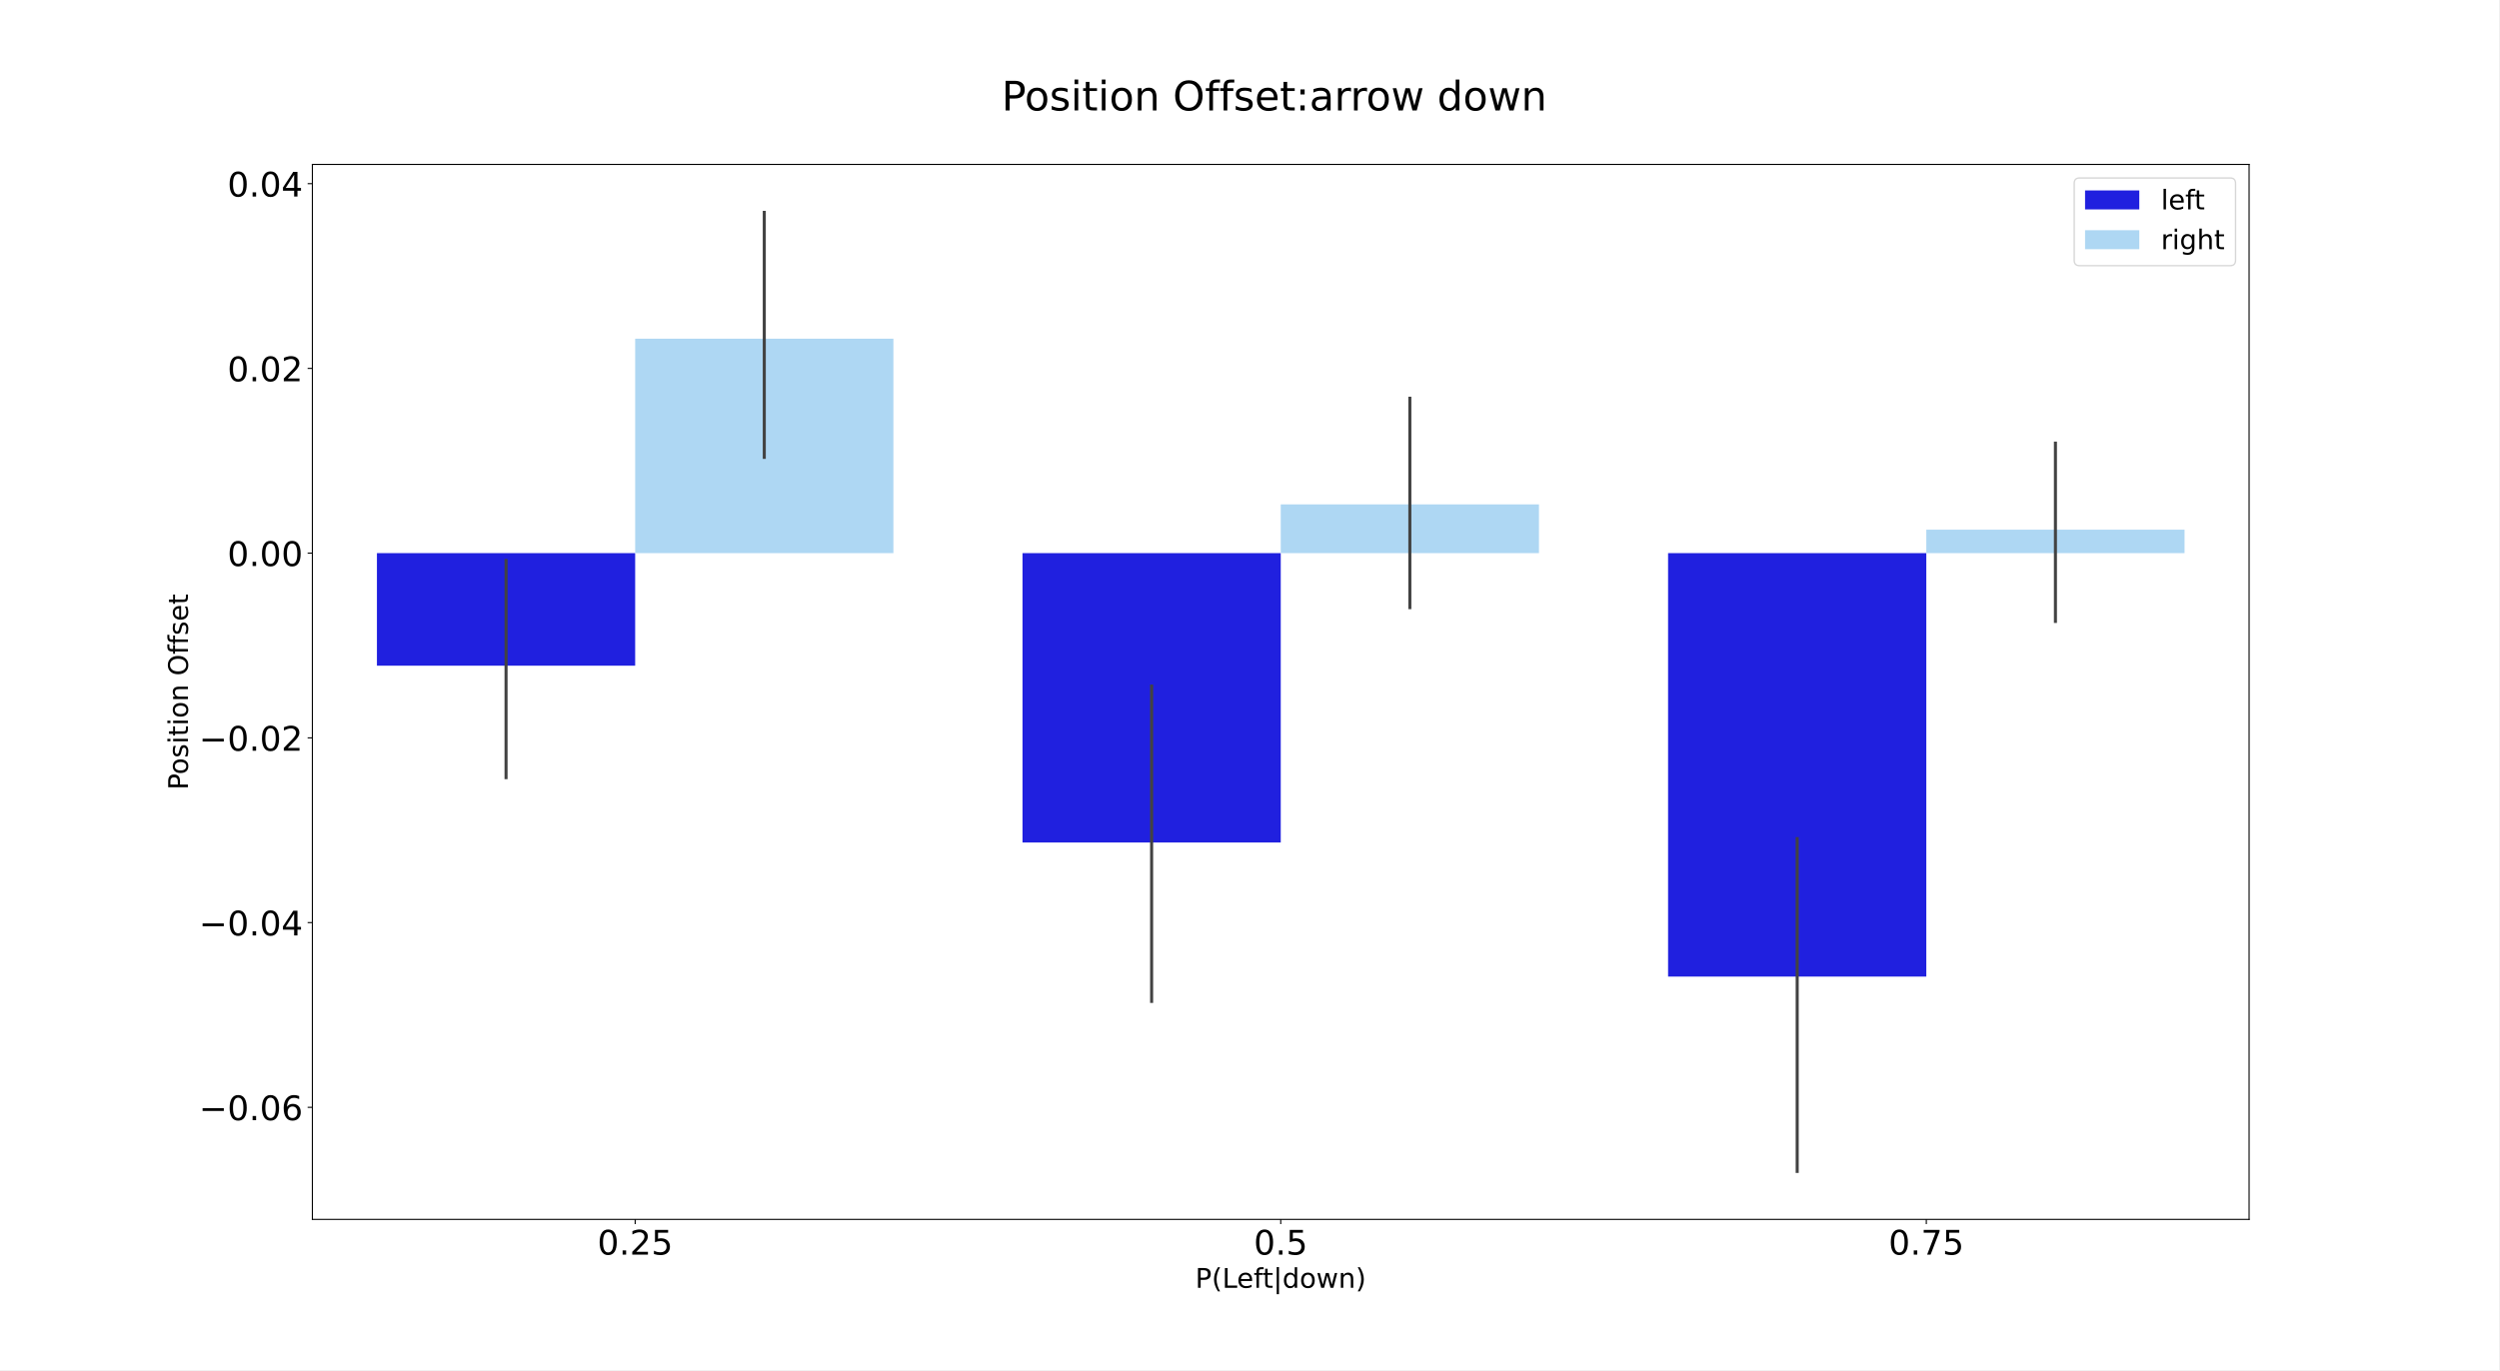
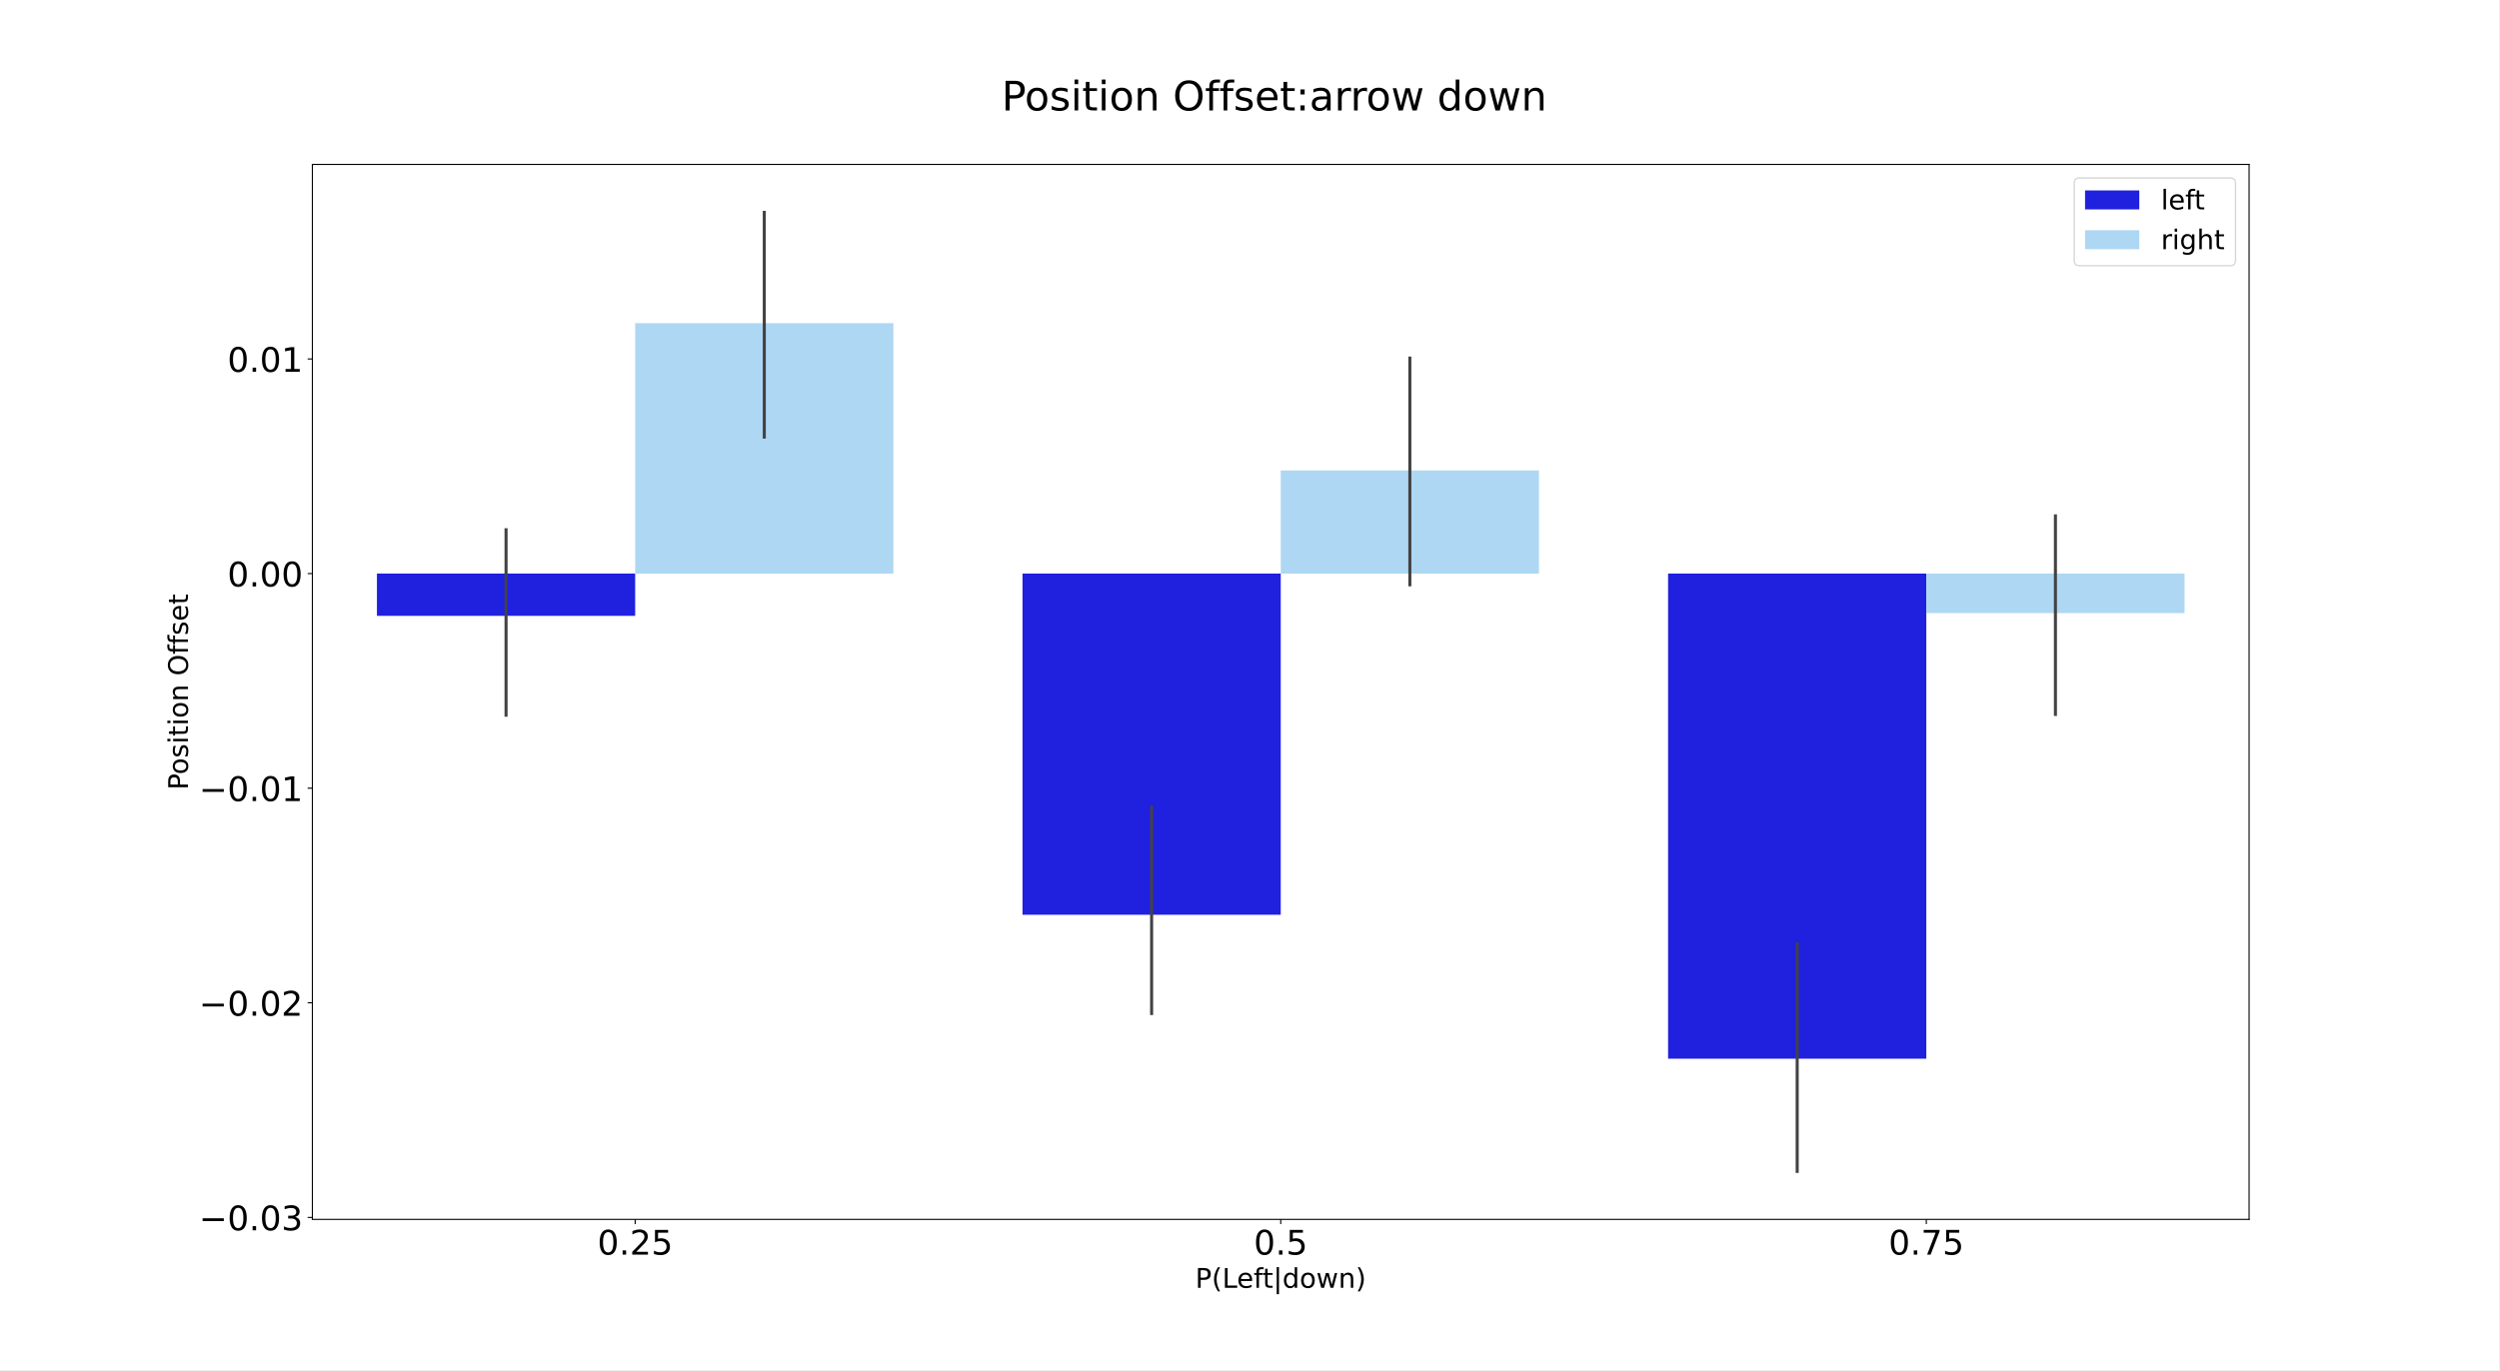
<svg xmlns="http://www.w3.org/2000/svg" xmlns:xlink="http://www.w3.org/1999/xlink" width="1843.2pt" height="1010.88pt" viewBox="0 0 1843.2 1010.88" version="1.1">
  <defs>
    <style type="text/css">*{stroke-linejoin: round; stroke-linecap: butt}</style>
  </defs>
  <g id="figure_1">
    <g id="patch_1">
      <path d="M 0 1010.88  L 1843.2 1010.88  L 1843.2 0  L 0 0  z " style="fill: #ffffff" />
    </g>
    <g id="axes_1">
      <g id="patch_2">
        <path d="M 230.4 899.683  L 1658.88 899.683  L 1658.88 121.306  L 230.4 121.306  z " style="fill: #ffffff" />
      </g>
      <g id="patch_3">
-         <path d="M 278.016 408.108  L 468.48 408.108  L 468.48 491.152  L 278.016 491.152  z " clip-path="url(#pf12ce3d3e2)" style="fill: #2020df" />
+         <path d="M 278.016 423.193  L 468.48 423.193  L 468.48 454.385  L 278.016 454.385  z " clip-path="url(#p59f9fe652f)" style="fill: #2020df" />
      </g>
      <g id="patch_4">
-         <path d="M 754.176 408.108  L 944.64 408.108  L 944.64 621.616  L 754.176 621.616  z " clip-path="url(#pf12ce3d3e2)" style="fill: #2020df" />
+         <path d="M 754.176 423.193  L 944.64 423.193  L 944.64 674.932  L 754.176 674.932  z " clip-path="url(#p59f9fe652f)" style="fill: #2020df" />
      </g>
      <g id="patch_5">
-         <path d="M 1230.336 408.108  L 1420.8 408.108  L 1420.8 720.542  L 1230.336 720.542  z " clip-path="url(#pf12ce3d3e2)" style="fill: #2020df" />
+         <path d="M 1230.336 423.193  L 1420.8 423.193  L 1420.8 781.127  L 1230.336 781.127  z " clip-path="url(#p59f9fe652f)" style="fill: #2020df" />
      </g>
      <g id="patch_6">
-         <path d="M 468.48 408.108  L 658.944 408.108  L 658.944 249.901  L 468.48 249.901  z " clip-path="url(#pf12ce3d3e2)" style="fill: #aed7f3" />
+         <path d="M 468.48 423.193  L 658.944 423.193  L 658.944 238.431  L 468.48 238.431  z " clip-path="url(#p59f9fe652f)" style="fill: #aed7f3" />
      </g>
      <g id="patch_7">
-         <path d="M 944.64 408.108  L 1135.104 408.108  L 1135.104 372.144  L 944.64 372.144  z " clip-path="url(#pf12ce3d3e2)" style="fill: #aed7f3" />
+         <path d="M 944.64 423.193  L 1135.104 423.193  L 1135.104 347.102  L 944.64 347.102  z " clip-path="url(#p59f9fe652f)" style="fill: #aed7f3" />
      </g>
      <g id="patch_8">
-         <path d="M 1420.8 408.108  L 1611.264 408.108  L 1611.264 390.798  L 1420.8 390.798  z " clip-path="url(#pf12ce3d3e2)" style="fill: #aed7f3" />
+         <path d="M 1420.8 423.193  L 1611.264 423.193  L 1611.264 452.338  L 1420.8 452.338  z " clip-path="url(#p59f9fe652f)" style="fill: #aed7f3" />
      </g>
      <g id="patch_9">
-         <path d="M 468.48 408.108  L 468.48 408.108  L 468.48 408.108  L 468.48 408.108  z " clip-path="url(#pf12ce3d3e2)" style="fill: #2020df" />
+         <path d="M 468.48 423.193  L 468.48 423.193  L 468.48 423.193  L 468.48 423.193  z " clip-path="url(#p59f9fe652f)" style="fill: #2020df" />
      </g>
      <g id="patch_10">
-         <path d="M 468.48 408.108  L 468.48 408.108  L 468.48 408.108  L 468.48 408.108  z " clip-path="url(#pf12ce3d3e2)" style="fill: #aed7f3" />
+         <path d="M 468.48 423.193  L 468.48 423.193  L 468.48 423.193  L 468.48 423.193  z " clip-path="url(#p59f9fe652f)" style="fill: #aed7f3" />
      </g>
      <g id="matplotlib.axis_1">
        <g id="xtick_1">
          <g id="line2d_1">
            <defs>
-               <path id="m7f168da754" d="M 0 0  L 0 3.5  " style="stroke: #000000; stroke-width: 0.8" />
-             </defs>
-             <g>
-               <use xlink:href="#m7f168da754" x="468.48" y="899.683" style="stroke: #000000; stroke-width: 0.8" />
+               <path id="m8e6897ab88" d="M 0 0  L 0 3.5  " style="stroke: #000000; stroke-width: 0.8" />
+             </defs>
+             <g>
+               <use xlink:href="#m8e6897ab88" x="468.48" y="899.683" style="stroke: #000000; stroke-width: 0.8" />
            </g>
          </g>
          <g id="text_1">
            <g transform="translate(440.648 925.6793) scale(0.25 -0.25)">
              <defs>
                <path id="DejaVuSans-30" d="M 2034 4250  Q 1547 4250 1301 3770  Q 1056 3291 1056 2328  Q 1056 1369 1301 889  Q 1547 409 2034 409  Q 2525 409 2770 889  Q 3016 1369 3016 2328  Q 3016 3291 2770 3770  Q 2525 4250 2034 4250  z M 2034 4750  Q 2819 4750 3233 4129  Q 3647 3509 3647 2328  Q 3647 1150 3233 529  Q 2819 -91 2034 -91  Q 1250 -91 836 529  Q 422 1150 422 2328  Q 422 3509 836 4129  Q 1250 4750 2034 4750  z " transform="scale(0.015625)" />
                <path id="DejaVuSans-2e" d="M 684 794  L 1344 794  L 1344 0  L 684 0  L 684 794  z " transform="scale(0.015625)" />
                <path id="DejaVuSans-32" d="M 1228 531  L 3431 531  L 3431 0  L 469 0  L 469 531  Q 828 903 1448 1529  Q 2069 2156 2228 2338  Q 2531 2678 2651 2914  Q 2772 3150 2772 3378  Q 2772 3750 2511 3984  Q 2250 4219 1831 4219  Q 1534 4219 1204 4116  Q 875 4013 500 3803  L 500 4441  Q 881 4594 1212 4672  Q 1544 4750 1819 4750  Q 2544 4750 2975 4387  Q 3406 4025 3406 3419  Q 3406 3131 3298 2873  Q 3191 2616 2906 2266  Q 2828 2175 2409 1742  Q 1991 1309 1228 531  z " transform="scale(0.015625)" />
                <path id="DejaVuSans-35" d="M 691 4666  L 3169 4666  L 3169 4134  L 1269 4134  L 1269 2991  Q 1406 3038 1543 3061  Q 1681 3084 1819 3084  Q 2600 3084 3056 2656  Q 3513 2228 3513 1497  Q 3513 744 3044 326  Q 2575 -91 1722 -91  Q 1428 -91 1123 -41  Q 819 9 494 109  L 494 744  Q 775 591 1075 516  Q 1375 441 1709 441  Q 2250 441 2565 725  Q 2881 1009 2881 1497  Q 2881 1984 2565 2268  Q 2250 2553 1709 2553  Q 1456 2553 1204 2497  Q 953 2441 691 2322  L 691 4666  z " transform="scale(0.015625)" />
              </defs>
              <use xlink:href="#DejaVuSans-30" />
              <use xlink:href="#DejaVuSans-2e" x="63.623" />
              <use xlink:href="#DejaVuSans-32" x="95.41" />
              <use xlink:href="#DejaVuSans-35" x="159.033" />
            </g>
          </g>
        </g>
        <g id="xtick_2">
          <g id="line2d_2">
            <g>
-               <use xlink:href="#m7f168da754" x="944.64" y="899.683" style="stroke: #000000; stroke-width: 0.8" />
+               <use xlink:href="#m8e6897ab88" x="944.64" y="899.683" style="stroke: #000000; stroke-width: 0.8" />
            </g>
          </g>
          <g id="text_2">
            <g transform="translate(924.7611 925.6793) scale(0.25 -0.25)">
              <use xlink:href="#DejaVuSans-30" />
              <use xlink:href="#DejaVuSans-2e" x="63.623" />
              <use xlink:href="#DejaVuSans-35" x="95.41" />
            </g>
          </g>
        </g>
        <g id="xtick_3">
          <g id="line2d_3">
            <g>
-               <use xlink:href="#m7f168da754" x="1420.8" y="899.683" style="stroke: #000000; stroke-width: 0.8" />
+               <use xlink:href="#m8e6897ab88" x="1420.8" y="899.683" style="stroke: #000000; stroke-width: 0.8" />
            </g>
          </g>
          <g id="text_3">
            <g transform="translate(1392.968 925.6793) scale(0.25 -0.25)">
              <defs>
                <path id="DejaVuSans-37" d="M 525 4666  L 3525 4666  L 3525 4397  L 1831 0  L 1172 0  L 2766 4134  L 525 4134  L 525 4666  z " transform="scale(0.015625)" />
              </defs>
              <use xlink:href="#DejaVuSans-30" />
              <use xlink:href="#DejaVuSans-2e" x="63.623" />
              <use xlink:href="#DejaVuSans-37" x="95.41" />
              <use xlink:href="#DejaVuSans-35" x="159.033" />
            </g>
          </g>
        </g>
        <g id="text_4">
          <g transform="translate(881.64 950.1629) scale(0.2 -0.2)">
            <defs>
              <path id="DejaVuSans-50" d="M 1259 4147  L 1259 2394  L 2053 2394  Q 2494 2394 2734 2622  Q 2975 2850 2975 3272  Q 2975 3691 2734 3919  Q 2494 4147 2053 4147  L 1259 4147  z M 628 4666  L 2053 4666  Q 2838 4666 3239 4311  Q 3641 3956 3641 3272  Q 3641 2581 3239 2228  Q 2838 1875 2053 1875  L 1259 1875  L 1259 0  L 628 0  L 628 4666  z " transform="scale(0.015625)" />
              <path id="DejaVuSans-28" d="M 1984 4856  Q 1566 4138 1362 3434  Q 1159 2731 1159 2009  Q 1159 1288 1364 580  Q 1569 -128 1984 -844  L 1484 -844  Q 1016 -109 783 600  Q 550 1309 550 2009  Q 550 2706 781 3412  Q 1013 4119 1484 4856  L 1984 4856  z " transform="scale(0.015625)" />
              <path id="DejaVuSans-4c" d="M 628 4666  L 1259 4666  L 1259 531  L 3531 531  L 3531 0  L 628 0  L 628 4666  z " transform="scale(0.015625)" />
              <path id="DejaVuSans-65" d="M 3597 1894  L 3597 1613  L 953 1613  Q 991 1019 1311 708  Q 1631 397 2203 397  Q 2534 397 2845 478  Q 3156 559 3463 722  L 3463 178  Q 3153 47 2828 -22  Q 2503 -91 2169 -91  Q 1331 -91 842 396  Q 353 884 353 1716  Q 353 2575 817 3079  Q 1281 3584 2069 3584  Q 2775 3584 3186 3129  Q 3597 2675 3597 1894  z M 3022 2063  Q 3016 2534 2758 2815  Q 2500 3097 2075 3097  Q 1594 3097 1305 2825  Q 1016 2553 972 2059  L 3022 2063  z " transform="scale(0.015625)" />
              <path id="DejaVuSans-66" d="M 2375 4863  L 2375 4384  L 1825 4384  Q 1516 4384 1395 4259  Q 1275 4134 1275 3809  L 1275 3500  L 2222 3500  L 2222 3053  L 1275 3053  L 1275 0  L 697 0  L 697 3053  L 147 3053  L 147 3500  L 697 3500  L 697 3744  Q 697 4328 969 4595  Q 1241 4863 1831 4863  L 2375 4863  z " transform="scale(0.015625)" />
              <path id="DejaVuSans-74" d="M 1172 4494  L 1172 3500  L 2356 3500  L 2356 3053  L 1172 3053  L 1172 1153  Q 1172 725 1289 603  Q 1406 481 1766 481  L 2356 481  L 2356 0  L 1766 0  Q 1100 0 847 248  Q 594 497 594 1153  L 594 3053  L 172 3053  L 172 3500  L 594 3500  L 594 4494  L 1172 4494  z " transform="scale(0.015625)" />
              <path id="DejaVuSans-7c" d="M 1344 4891  L 1344 -1509  L 813 -1509  L 813 4891  L 1344 4891  z " transform="scale(0.015625)" />
              <path id="DejaVuSans-64" d="M 2906 2969  L 2906 4863  L 3481 4863  L 3481 0  L 2906 0  L 2906 525  Q 2725 213 2448 61  Q 2172 -91 1784 -91  Q 1150 -91 751 415  Q 353 922 353 1747  Q 353 2572 751 3078  Q 1150 3584 1784 3584  Q 2172 3584 2448 3432  Q 2725 3281 2906 2969  z M 947 1747  Q 947 1113 1208 752  Q 1469 391 1925 391  Q 2381 391 2643 752  Q 2906 1113 2906 1747  Q 2906 2381 2643 2742  Q 2381 3103 1925 3103  Q 1469 3103 1208 2742  Q 947 2381 947 1747  z " transform="scale(0.015625)" />
              <path id="DejaVuSans-6f" d="M 1959 3097  Q 1497 3097 1228 2736  Q 959 2375 959 1747  Q 959 1119 1226 758  Q 1494 397 1959 397  Q 2419 397 2687 759  Q 2956 1122 2956 1747  Q 2956 2369 2687 2733  Q 2419 3097 1959 3097  z M 1959 3584  Q 2709 3584 3137 3096  Q 3566 2609 3566 1747  Q 3566 888 3137 398  Q 2709 -91 1959 -91  Q 1206 -91 779 398  Q 353 888 353 1747  Q 353 2609 779 3096  Q 1206 3584 1959 3584  z " transform="scale(0.015625)" />
              <path id="DejaVuSans-77" d="M 269 3500  L 844 3500  L 1563 769  L 2278 3500  L 2956 3500  L 3675 769  L 4391 3500  L 4966 3500  L 4050 0  L 3372 0  L 2619 2869  L 1863 0  L 1184 0  L 269 3500  z " transform="scale(0.015625)" />
              <path id="DejaVuSans-6e" d="M 3513 2113  L 3513 0  L 2938 0  L 2938 2094  Q 2938 2591 2744 2837  Q 2550 3084 2163 3084  Q 1697 3084 1428 2787  Q 1159 2491 1159 1978  L 1159 0  L 581 0  L 581 3500  L 1159 3500  L 1159 2956  Q 1366 3272 1645 3428  Q 1925 3584 2291 3584  Q 2894 3584 3203 3211  Q 3513 2838 3513 2113  z " transform="scale(0.015625)" />
              <path id="DejaVuSans-29" d="M 513 4856  L 1013 4856  Q 1481 4119 1714 3412  Q 1947 2706 1947 2009  Q 1947 1309 1714 600  Q 1481 -109 1013 -844  L 513 -844  Q 928 -128 1133 580  Q 1338 1288 1338 2009  Q 1338 2731 1133 3434  Q 928 4138 513 4856  z " transform="scale(0.015625)" />
            </defs>
            <use xlink:href="#DejaVuSans-50" />
            <use xlink:href="#DejaVuSans-28" x="60.303" />
            <use xlink:href="#DejaVuSans-4c" x="99.316" />
            <use xlink:href="#DejaVuSans-65" x="153.279" />
            <use xlink:href="#DejaVuSans-66" x="214.803" />
            <use xlink:href="#DejaVuSans-74" x="248.258" />
            <use xlink:href="#DejaVuSans-7c" x="287.467" />
            <use xlink:href="#DejaVuSans-64" x="321.158" />
            <use xlink:href="#DejaVuSans-6f" x="384.635" />
            <use xlink:href="#DejaVuSans-77" x="445.816" />
            <use xlink:href="#DejaVuSans-6e" x="527.604" />
            <use xlink:href="#DejaVuSans-29" x="590.982" />
          </g>
        </g>
      </g>
      <g id="matplotlib.axis_2">
        <g id="ytick_1">
          <g id="line2d_4">
            <defs>
-               <path id="m85ddf288f0" d="M 0 0  L -3.5 0  " style="stroke: #000000; stroke-width: 0.8" />
-             </defs>
-             <g>
-               <use xlink:href="#m85ddf288f0" x="230.4" y="816.995" style="stroke: #000000; stroke-width: 0.8" />
+               <path id="m59e9c5cd63" d="M 0 0  L -3.5 0  " style="stroke: #000000; stroke-width: 0.8" />
+             </defs>
+             <g>
+               <use xlink:href="#m59e9c5cd63" x="230.4" y="898.249" style="stroke: #000000; stroke-width: 0.8" />
            </g>
          </g>
          <g id="text_5">
-             <g transform="translate(146.7867 826.493) scale(0.25 -0.25)">
+             <g transform="translate(146.7867 907.747) scale(0.25 -0.25)">
              <defs>
                <path id="DejaVuSans-2212" d="M 678 2272  L 4684 2272  L 4684 1741  L 678 1741  L 678 2272  z " transform="scale(0.015625)" />
-                 <path id="DejaVuSans-36" d="M 2113 2584  Q 1688 2584 1439 2293  Q 1191 2003 1191 1497  Q 1191 994 1439 701  Q 1688 409 2113 409  Q 2538 409 2786 701  Q 3034 994 3034 1497  Q 3034 2003 2786 2293  Q 2538 2584 2113 2584  z M 3366 4563  L 3366 3988  Q 3128 4100 2886 4159  Q 2644 4219 2406 4219  Q 1781 4219 1451 3797  Q 1122 3375 1075 2522  Q 1259 2794 1537 2939  Q 1816 3084 2150 3084  Q 2853 3084 3261 2657  Q 3669 2231 3669 1497  Q 3669 778 3244 343  Q 2819 -91 2113 -91  Q 1303 -91 875 529  Q 447 1150 447 2328  Q 447 3434 972 4092  Q 1497 4750 2381 4750  Q 2619 4750 2861 4703  Q 3103 4656 3366 4563  z " transform="scale(0.015625)" />
+                 <path id="DejaVuSans-33" d="M 2597 2516  Q 3050 2419 3304 2112  Q 3559 1806 3559 1356  Q 3559 666 3084 287  Q 2609 -91 1734 -91  Q 1441 -91 1130 -33  Q 819 25 488 141  L 488 750  Q 750 597 1062 519  Q 1375 441 1716 441  Q 2309 441 2620 675  Q 2931 909 2931 1356  Q 2931 1769 2642 2001  Q 2353 2234 1838 2234  L 1294 2234  L 1294 2753  L 1863 2753  Q 2328 2753 2575 2939  Q 2822 3125 2822 3475  Q 2822 3834 2567 4026  Q 2313 4219 1838 4219  Q 1578 4219 1281 4162  Q 984 4106 628 3988  L 628 4550  Q 988 4650 1302 4700  Q 1616 4750 1894 4750  Q 2613 4750 3031 4423  Q 3450 4097 3450 3541  Q 3450 3153 3228 2886  Q 3006 2619 2597 2516  z " transform="scale(0.015625)" />
              </defs>
              <use xlink:href="#DejaVuSans-2212" />
              <use xlink:href="#DejaVuSans-30" x="83.789" />
              <use xlink:href="#DejaVuSans-2e" x="147.412" />
              <use xlink:href="#DejaVuSans-30" x="179.199" />
-               <use xlink:href="#DejaVuSans-36" x="242.822" />
+               <use xlink:href="#DejaVuSans-33" x="242.822" />
            </g>
          </g>
        </g>
        <g id="ytick_2">
          <g id="line2d_5">
            <g>
-               <use xlink:href="#m85ddf288f0" x="230.4" y="680.699" style="stroke: #000000; stroke-width: 0.8" />
+               <use xlink:href="#m59e9c5cd63" x="230.4" y="739.897" style="stroke: #000000; stroke-width: 0.8" />
            </g>
          </g>
          <g id="text_6">
-             <g transform="translate(146.7867 690.1973) scale(0.25 -0.25)">
+             <g transform="translate(146.7867 749.3951) scale(0.25 -0.25)">
+               <use xlink:href="#DejaVuSans-2212" />
+               <use xlink:href="#DejaVuSans-30" x="83.789" />
+               <use xlink:href="#DejaVuSans-2e" x="147.412" />
+               <use xlink:href="#DejaVuSans-30" x="179.199" />
+               <use xlink:href="#DejaVuSans-32" x="242.822" />
+             </g>
+           </g>
+         </g>
+         <g id="ytick_3">
+           <g id="line2d_6">
+             <g>
+               <use xlink:href="#m59e9c5cd63" x="230.4" y="581.545" style="stroke: #000000; stroke-width: 0.8" />
+             </g>
+           </g>
+           <g id="text_7">
+             <g transform="translate(146.7867 591.0432) scale(0.25 -0.25)">
              <defs>
-                 <path id="DejaVuSans-34" d="M 2419 4116  L 825 1625  L 2419 1625  L 2419 4116  z M 2253 4666  L 3047 4666  L 3047 1625  L 3713 1625  L 3713 1100  L 3047 1100  L 3047 0  L 2419 0  L 2419 1100  L 313 1100  L 313 1709  L 2253 4666  z " transform="scale(0.015625)" />
+                 <path id="DejaVuSans-31" d="M 794 531  L 1825 531  L 1825 4091  L 703 3866  L 703 4441  L 1819 4666  L 2450 4666  L 2450 531  L 3481 531  L 3481 0  L 794 0  L 794 531  z " transform="scale(0.015625)" />
              </defs>
              <use xlink:href="#DejaVuSans-2212" />
              <use xlink:href="#DejaVuSans-30" x="83.789" />
              <use xlink:href="#DejaVuSans-2e" x="147.412" />
              <use xlink:href="#DejaVuSans-30" x="179.199" />
-               <use xlink:href="#DejaVuSans-34" x="242.822" />
-             </g>
-           </g>
-         </g>
-         <g id="ytick_3">
-           <g id="line2d_6">
-             <g>
-               <use xlink:href="#m85ddf288f0" x="230.4" y="544.404" style="stroke: #000000; stroke-width: 0.8" />
-             </g>
-           </g>
-           <g id="text_7">
-             <g transform="translate(146.7867 553.9017) scale(0.25 -0.25)">
-               <use xlink:href="#DejaVuSans-2212" />
-               <use xlink:href="#DejaVuSans-30" x="83.789" />
-               <use xlink:href="#DejaVuSans-2e" x="147.412" />
-               <use xlink:href="#DejaVuSans-30" x="179.199" />
-               <use xlink:href="#DejaVuSans-32" x="242.822" />
+               <use xlink:href="#DejaVuSans-31" x="242.822" />
            </g>
          </g>
        </g>
        <g id="ytick_4">
          <g id="line2d_7">
            <g>
-               <use xlink:href="#m85ddf288f0" x="230.4" y="408.108" style="stroke: #000000; stroke-width: 0.8" />
+               <use xlink:href="#m59e9c5cd63" x="230.4" y="423.193" style="stroke: #000000; stroke-width: 0.8" />
            </g>
          </g>
          <g id="text_8">
-             <g transform="translate(167.7359 417.606) scale(0.25 -0.25)">
+             <g transform="translate(167.7359 432.6913) scale(0.25 -0.25)">
              <use xlink:href="#DejaVuSans-30" />
              <use xlink:href="#DejaVuSans-2e" x="63.623" />
              <use xlink:href="#DejaVuSans-30" x="95.41" />
              <use xlink:href="#DejaVuSans-30" x="159.033" />
            </g>
          </g>
        </g>
        <g id="ytick_5">
          <g id="line2d_8">
            <g>
-               <use xlink:href="#m85ddf288f0" x="230.4" y="271.812" style="stroke: #000000; stroke-width: 0.8" />
+               <use xlink:href="#m59e9c5cd63" x="230.4" y="264.841" style="stroke: #000000; stroke-width: 0.8" />
            </g>
          </g>
          <g id="text_9">
-             <g transform="translate(167.7359 281.3104) scale(0.25 -0.25)">
+             <g transform="translate(167.7359 274.3394) scale(0.25 -0.25)">
              <use xlink:href="#DejaVuSans-30" />
              <use xlink:href="#DejaVuSans-2e" x="63.623" />
              <use xlink:href="#DejaVuSans-30" x="95.41" />
-               <use xlink:href="#DejaVuSans-32" x="159.033" />
-             </g>
-           </g>
-         </g>
-         <g id="ytick_6">
-           <g id="line2d_9">
-             <g>
-               <use xlink:href="#m85ddf288f0" x="230.4" y="135.517" style="stroke: #000000; stroke-width: 0.8" />
-             </g>
-           </g>
-           <g id="text_10">
-             <g transform="translate(167.7359 145.0147) scale(0.25 -0.25)">
-               <use xlink:href="#DejaVuSans-30" />
-               <use xlink:href="#DejaVuSans-2e" x="63.623" />
-               <use xlink:href="#DejaVuSans-30" x="95.41" />
-               <use xlink:href="#DejaVuSans-34" x="159.033" />
-             </g>
-           </g>
-         </g>
-         <g id="text_11">
+               <use xlink:href="#DejaVuSans-31" x="159.033" />
+             </g>
+           </g>
+         </g>
+         <g id="text_10">
          <g transform="translate(138.6273 582.796) rotate(-90) scale(0.2 -0.2)">
            <defs>
              <path id="DejaVuSans-73" d="M 2834 3397  L 2834 2853  Q 2591 2978 2328 3040  Q 2066 3103 1784 3103  Q 1356 3103 1142 2972  Q 928 2841 928 2578  Q 928 2378 1081 2264  Q 1234 2150 1697 2047  L 1894 2003  Q 2506 1872 2764 1633  Q 3022 1394 3022 966  Q 3022 478 2636 193  Q 2250 -91 1575 -91  Q 1294 -91 989 -36  Q 684 19 347 128  L 347 722  Q 666 556 975 473  Q 1284 391 1588 391  Q 1994 391 2212 530  Q 2431 669 2431 922  Q 2431 1156 2273 1281  Q 2116 1406 1581 1522  L 1381 1569  Q 847 1681 609 1914  Q 372 2147 372 2553  Q 372 3047 722 3315  Q 1072 3584 1716 3584  Q 2034 3584 2315 3537  Q 2597 3491 2834 3397  z " transform="scale(0.015625)" />
              <path id="DejaVuSans-69" d="M 603 3500  L 1178 3500  L 1178 0  L 603 0  L 603 3500  z M 603 4863  L 1178 4863  L 1178 4134  L 603 4134  L 603 4863  z " transform="scale(0.015625)" />
              <path id="DejaVuSans-20" transform="scale(0.015625)" />
              <path id="DejaVuSans-4f" d="M 2522 4238  Q 1834 4238 1429 3725  Q 1025 3213 1025 2328  Q 1025 1447 1429 934  Q 1834 422 2522 422  Q 3209 422 3611 934  Q 4013 1447 4013 2328  Q 4013 3213 3611 3725  Q 3209 4238 2522 4238  z M 2522 4750  Q 3503 4750 4090 4092  Q 4678 3434 4678 2328  Q 4678 1225 4090 567  Q 3503 -91 2522 -91  Q 1538 -91 948 565  Q 359 1222 359 2328  Q 359 3434 948 4092  Q 1538 4750 2522 4750  z " transform="scale(0.015625)" />
            </defs>
            <use xlink:href="#DejaVuSans-50" />
            <use xlink:href="#DejaVuSans-6f" x="56.678" />
            <use xlink:href="#DejaVuSans-73" x="117.859" />
            <use xlink:href="#DejaVuSans-69" x="169.959" />
            <use xlink:href="#DejaVuSans-74" x="197.742" />
            <use xlink:href="#DejaVuSans-69" x="236.951" />
            <use xlink:href="#DejaVuSans-6f" x="264.734" />
            <use xlink:href="#DejaVuSans-6e" x="325.916" />
            <use xlink:href="#DejaVuSans-20" x="389.295" />
            <use xlink:href="#DejaVuSans-4f" x="421.082" />
            <use xlink:href="#DejaVuSans-66" x="499.793" />
            <use xlink:href="#DejaVuSans-66" x="534.998" />
            <use xlink:href="#DejaVuSans-73" x="570.203" />
            <use xlink:href="#DejaVuSans-65" x="622.303" />
            <use xlink:href="#DejaVuSans-74" x="683.826" />
          </g>
        </g>
      </g>
+       <g id="line2d_9">
+         <path d="M 373.248 527.71  L 373.248 390.83  " clip-path="url(#p59f9fe652f)" style="fill: none; stroke: #424242; stroke-width: 2.25; stroke-linecap: square" />
+       </g>
      <g id="line2d_10">
-         <path d="M 373.248 573.761  L 373.248 413.58  " clip-path="url(#pf12ce3d3e2)" style="fill: none; stroke: #424242; stroke-width: 2.25; stroke-linecap: square" />
+         <path d="M 849.408 747.783  L 849.408 595.39  " clip-path="url(#p59f9fe652f)" style="fill: none; stroke: #424242; stroke-width: 2.25; stroke-linecap: square" />
      </g>
      <g id="line2d_11">
-         <path d="M 849.408 738.851  L 849.408 506.226  " clip-path="url(#pf12ce3d3e2)" style="fill: none; stroke: #424242; stroke-width: 2.25; stroke-linecap: square" />
+         <path d="M 1325.568 864.302  L 1325.568 696.432  " clip-path="url(#p59f9fe652f)" style="fill: none; stroke: #424242; stroke-width: 2.25; stroke-linecap: square" />
      </g>
      <g id="line2d_12">
-         <path d="M 1325.568 864.302  L 1325.568 618.775  " clip-path="url(#pf12ce3d3e2)" style="fill: none; stroke: #424242; stroke-width: 2.25; stroke-linecap: square" />
+         <path d="M 563.712 322.488  L 563.712 156.686  " clip-path="url(#p59f9fe652f)" style="fill: none; stroke: #424242; stroke-width: 2.25; stroke-linecap: square" />
      </g>
      <g id="line2d_13">
-         <path d="M 563.712 337.43  L 563.712 156.686  " clip-path="url(#pf12ce3d3e2)" style="fill: none; stroke: #424242; stroke-width: 2.25; stroke-linecap: square" />
+         <path d="M 1039.872 431.455  L 1039.872 264.196  " clip-path="url(#p59f9fe652f)" style="fill: none; stroke: #424242; stroke-width: 2.25; stroke-linecap: square" />
      </g>
      <g id="line2d_14">
-         <path d="M 1039.872 448.317  L 1039.872 293.847  " clip-path="url(#pf12ce3d3e2)" style="fill: none; stroke: #424242; stroke-width: 2.25; stroke-linecap: square" />
-       </g>
-       <g id="line2d_15">
-         <path d="M 1516.032 458.509  L 1516.032 326.939  " clip-path="url(#pf12ce3d3e2)" style="fill: none; stroke: #424242; stroke-width: 2.25; stroke-linecap: square" />
+         <path d="M 1516.032 527.099  L 1516.032 380.642  " clip-path="url(#p59f9fe652f)" style="fill: none; stroke: #424242; stroke-width: 2.25; stroke-linecap: square" />
      </g>
      <g id="patch_11">
        <path d="M 230.4 899.683  L 230.4 121.306  " style="fill: none; stroke: #000000; stroke-width: 0.8; stroke-linejoin: miter; stroke-linecap: square" />
      </g>
      <g id="patch_12">
        <path d="M 1658.88 899.683  L 1658.88 121.306  " style="fill: none; stroke: #000000; stroke-width: 0.8; stroke-linejoin: miter; stroke-linecap: square" />
      </g>
      <g id="patch_13">
        <path d="M 230.4 899.683  L 1658.88 899.683  " style="fill: none; stroke: #000000; stroke-width: 0.8; stroke-linejoin: miter; stroke-linecap: square" />
      </g>
      <g id="patch_14">
        <path d="M 230.4 121.306  L 1658.88 121.306  " style="fill: none; stroke: #000000; stroke-width: 0.8; stroke-linejoin: miter; stroke-linecap: square" />
      </g>
-       <g id="text_12">
+       <g id="text_11">
        <g transform="translate(738.7556 81.4731) scale(0.3 -0.3)">
          <defs>
            <path id="DejaVuSans-3a" d="M 750 794  L 1409 794  L 1409 0  L 750 0  L 750 794  z M 750 3309  L 1409 3309  L 1409 2516  L 750 2516  L 750 3309  z " transform="scale(0.015625)" />
            <path id="DejaVuSans-61" d="M 2194 1759  Q 1497 1759 1228 1600  Q 959 1441 959 1056  Q 959 750 1161 570  Q 1363 391 1709 391  Q 2188 391 2477 730  Q 2766 1069 2766 1631  L 2766 1759  L 2194 1759  z M 3341 1997  L 3341 0  L 2766 0  L 2766 531  Q 2569 213 2275 61  Q 1981 -91 1556 -91  Q 1019 -91 701 211  Q 384 513 384 1019  Q 384 1609 779 1909  Q 1175 2209 1959 2209  L 2766 2209  L 2766 2266  Q 2766 2663 2505 2880  Q 2244 3097 1772 3097  Q 1472 3097 1187 3025  Q 903 2953 641 2809  L 641 3341  Q 956 3463 1253 3523  Q 1550 3584 1831 3584  Q 2591 3584 2966 3190  Q 3341 2797 3341 1997  z " transform="scale(0.015625)" />
            <path id="DejaVuSans-72" d="M 2631 2963  Q 2534 3019 2420 3045  Q 2306 3072 2169 3072  Q 1681 3072 1420 2755  Q 1159 2438 1159 1844  L 1159 0  L 581 0  L 581 3500  L 1159 3500  L 1159 2956  Q 1341 3275 1631 3429  Q 1922 3584 2338 3584  Q 2397 3584 2469 3576  Q 2541 3569 2628 3553  L 2631 2963  z " transform="scale(0.015625)" />
          </defs>
          <use xlink:href="#DejaVuSans-50" />
          <use xlink:href="#DejaVuSans-6f" x="56.678" />
          <use xlink:href="#DejaVuSans-73" x="117.859" />
          <use xlink:href="#DejaVuSans-69" x="169.959" />
          <use xlink:href="#DejaVuSans-74" x="197.742" />
          <use xlink:href="#DejaVuSans-69" x="236.951" />
          <use xlink:href="#DejaVuSans-6f" x="264.734" />
          <use xlink:href="#DejaVuSans-6e" x="325.916" />
          <use xlink:href="#DejaVuSans-20" x="389.295" />
          <use xlink:href="#DejaVuSans-4f" x="421.082" />
          <use xlink:href="#DejaVuSans-66" x="499.793" />
          <use xlink:href="#DejaVuSans-66" x="534.998" />
          <use xlink:href="#DejaVuSans-73" x="570.203" />
          <use xlink:href="#DejaVuSans-65" x="622.303" />
          <use xlink:href="#DejaVuSans-74" x="683.826" />
          <use xlink:href="#DejaVuSans-3a" x="723.035" />
          <use xlink:href="#DejaVuSans-61" x="756.727" />
          <use xlink:href="#DejaVuSans-72" x="818.006" />
          <use xlink:href="#DejaVuSans-72" x="857.369" />
          <use xlink:href="#DejaVuSans-6f" x="896.232" />
          <use xlink:href="#DejaVuSans-77" x="957.414" />
          <use xlink:href="#DejaVuSans-20" x="1039.201" />
          <use xlink:href="#DejaVuSans-64" x="1070.988" />
          <use xlink:href="#DejaVuSans-6f" x="1134.465" />
          <use xlink:href="#DejaVuSans-77" x="1195.646" />
          <use xlink:href="#DejaVuSans-6e" x="1277.434" />
          <use xlink:href="#DejaVuSans-20" x="1340.812" />
        </g>
        <g transform="translate(935.1056 115.0665) scale(0.3 -0.3)">
          <use xlink:href="#DejaVuSans-20" />
          <use xlink:href="#DejaVuSans-20" x="31.787" />
        </g>
      </g>
      <g id="legend_1">
        <g id="patch_15">
          <path d="M 1533.889 196.018  L 1644.88 196.018  Q 1648.88 196.018 1648.88 192.018  L 1648.88 135.306  Q 1648.88 131.306 1644.88 131.306  L 1533.889 131.306  Q 1529.889 131.306 1529.889 135.306  L 1529.889 192.018  Q 1529.889 196.018 1533.889 196.018  z " style="fill: #ffffff; opacity: 0.8; stroke: #cccccc; stroke-linejoin: miter" />
        </g>
        <g id="patch_16">
          <path d="M 1537.889 154.502  L 1577.889 154.502  L 1577.889 140.502  L 1537.889 140.502  z " style="fill: #2020df" />
        </g>
-         <g id="text_13">
+         <g id="text_12">
          <g transform="translate(1593.889 154.5025) scale(0.2 -0.2)">
            <defs>
              <path id="DejaVuSans-6c" d="M 603 4863  L 1178 4863  L 1178 0  L 603 0  L 603 4863  z " transform="scale(0.015625)" />
            </defs>
            <use xlink:href="#DejaVuSans-6c" />
            <use xlink:href="#DejaVuSans-65" x="27.783" />
            <use xlink:href="#DejaVuSans-66" x="89.307" />
            <use xlink:href="#DejaVuSans-74" x="122.762" />
          </g>
        </g>
        <g id="patch_17">
          <path d="M 1537.889 183.859  L 1577.889 183.859  L 1577.889 169.859  L 1537.889 169.859  z " style="fill: #aed7f3" />
        </g>
-         <g id="text_14">
+         <g id="text_13">
          <g transform="translate(1593.889 183.8587) scale(0.2 -0.2)">
            <defs>
              <path id="DejaVuSans-67" d="M 2906 1791  Q 2906 2416 2648 2759  Q 2391 3103 1925 3103  Q 1463 3103 1205 2759  Q 947 2416 947 1791  Q 947 1169 1205 825  Q 1463 481 1925 481  Q 2391 481 2648 825  Q 2906 1169 2906 1791  z M 3481 434  Q 3481 -459 3084 -895  Q 2688 -1331 1869 -1331  Q 1566 -1331 1297 -1286  Q 1028 -1241 775 -1147  L 775 -588  Q 1028 -725 1275 -790  Q 1522 -856 1778 -856  Q 2344 -856 2625 -561  Q 2906 -266 2906 331  L 2906 616  Q 2728 306 2450 153  Q 2172 0 1784 0  Q 1141 0 747 490  Q 353 981 353 1791  Q 353 2603 747 3093  Q 1141 3584 1784 3584  Q 2172 3584 2450 3431  Q 2728 3278 2906 2969  L 2906 3500  L 3481 3500  L 3481 434  z " transform="scale(0.015625)" />
              <path id="DejaVuSans-68" d="M 3513 2113  L 3513 0  L 2938 0  L 2938 2094  Q 2938 2591 2744 2837  Q 2550 3084 2163 3084  Q 1697 3084 1428 2787  Q 1159 2491 1159 1978  L 1159 0  L 581 0  L 581 4863  L 1159 4863  L 1159 2956  Q 1366 3272 1645 3428  Q 1925 3584 2291 3584  Q 2894 3584 3203 3211  Q 3513 2838 3513 2113  z " transform="scale(0.015625)" />
            </defs>
            <use xlink:href="#DejaVuSans-72" />
            <use xlink:href="#DejaVuSans-69" x="41.113" />
            <use xlink:href="#DejaVuSans-67" x="68.896" />
            <use xlink:href="#DejaVuSans-68" x="132.373" />
            <use xlink:href="#DejaVuSans-74" x="195.752" />
          </g>
        </g>
      </g>
    </g>
  </g>
  <defs>
-     <clipPath id="pf12ce3d3e2">
+     <clipPath id="p59f9fe652f">
      <rect x="230.4" y="121.306" width="1428.48" height="778.378" />
    </clipPath>
  </defs>
</svg>
